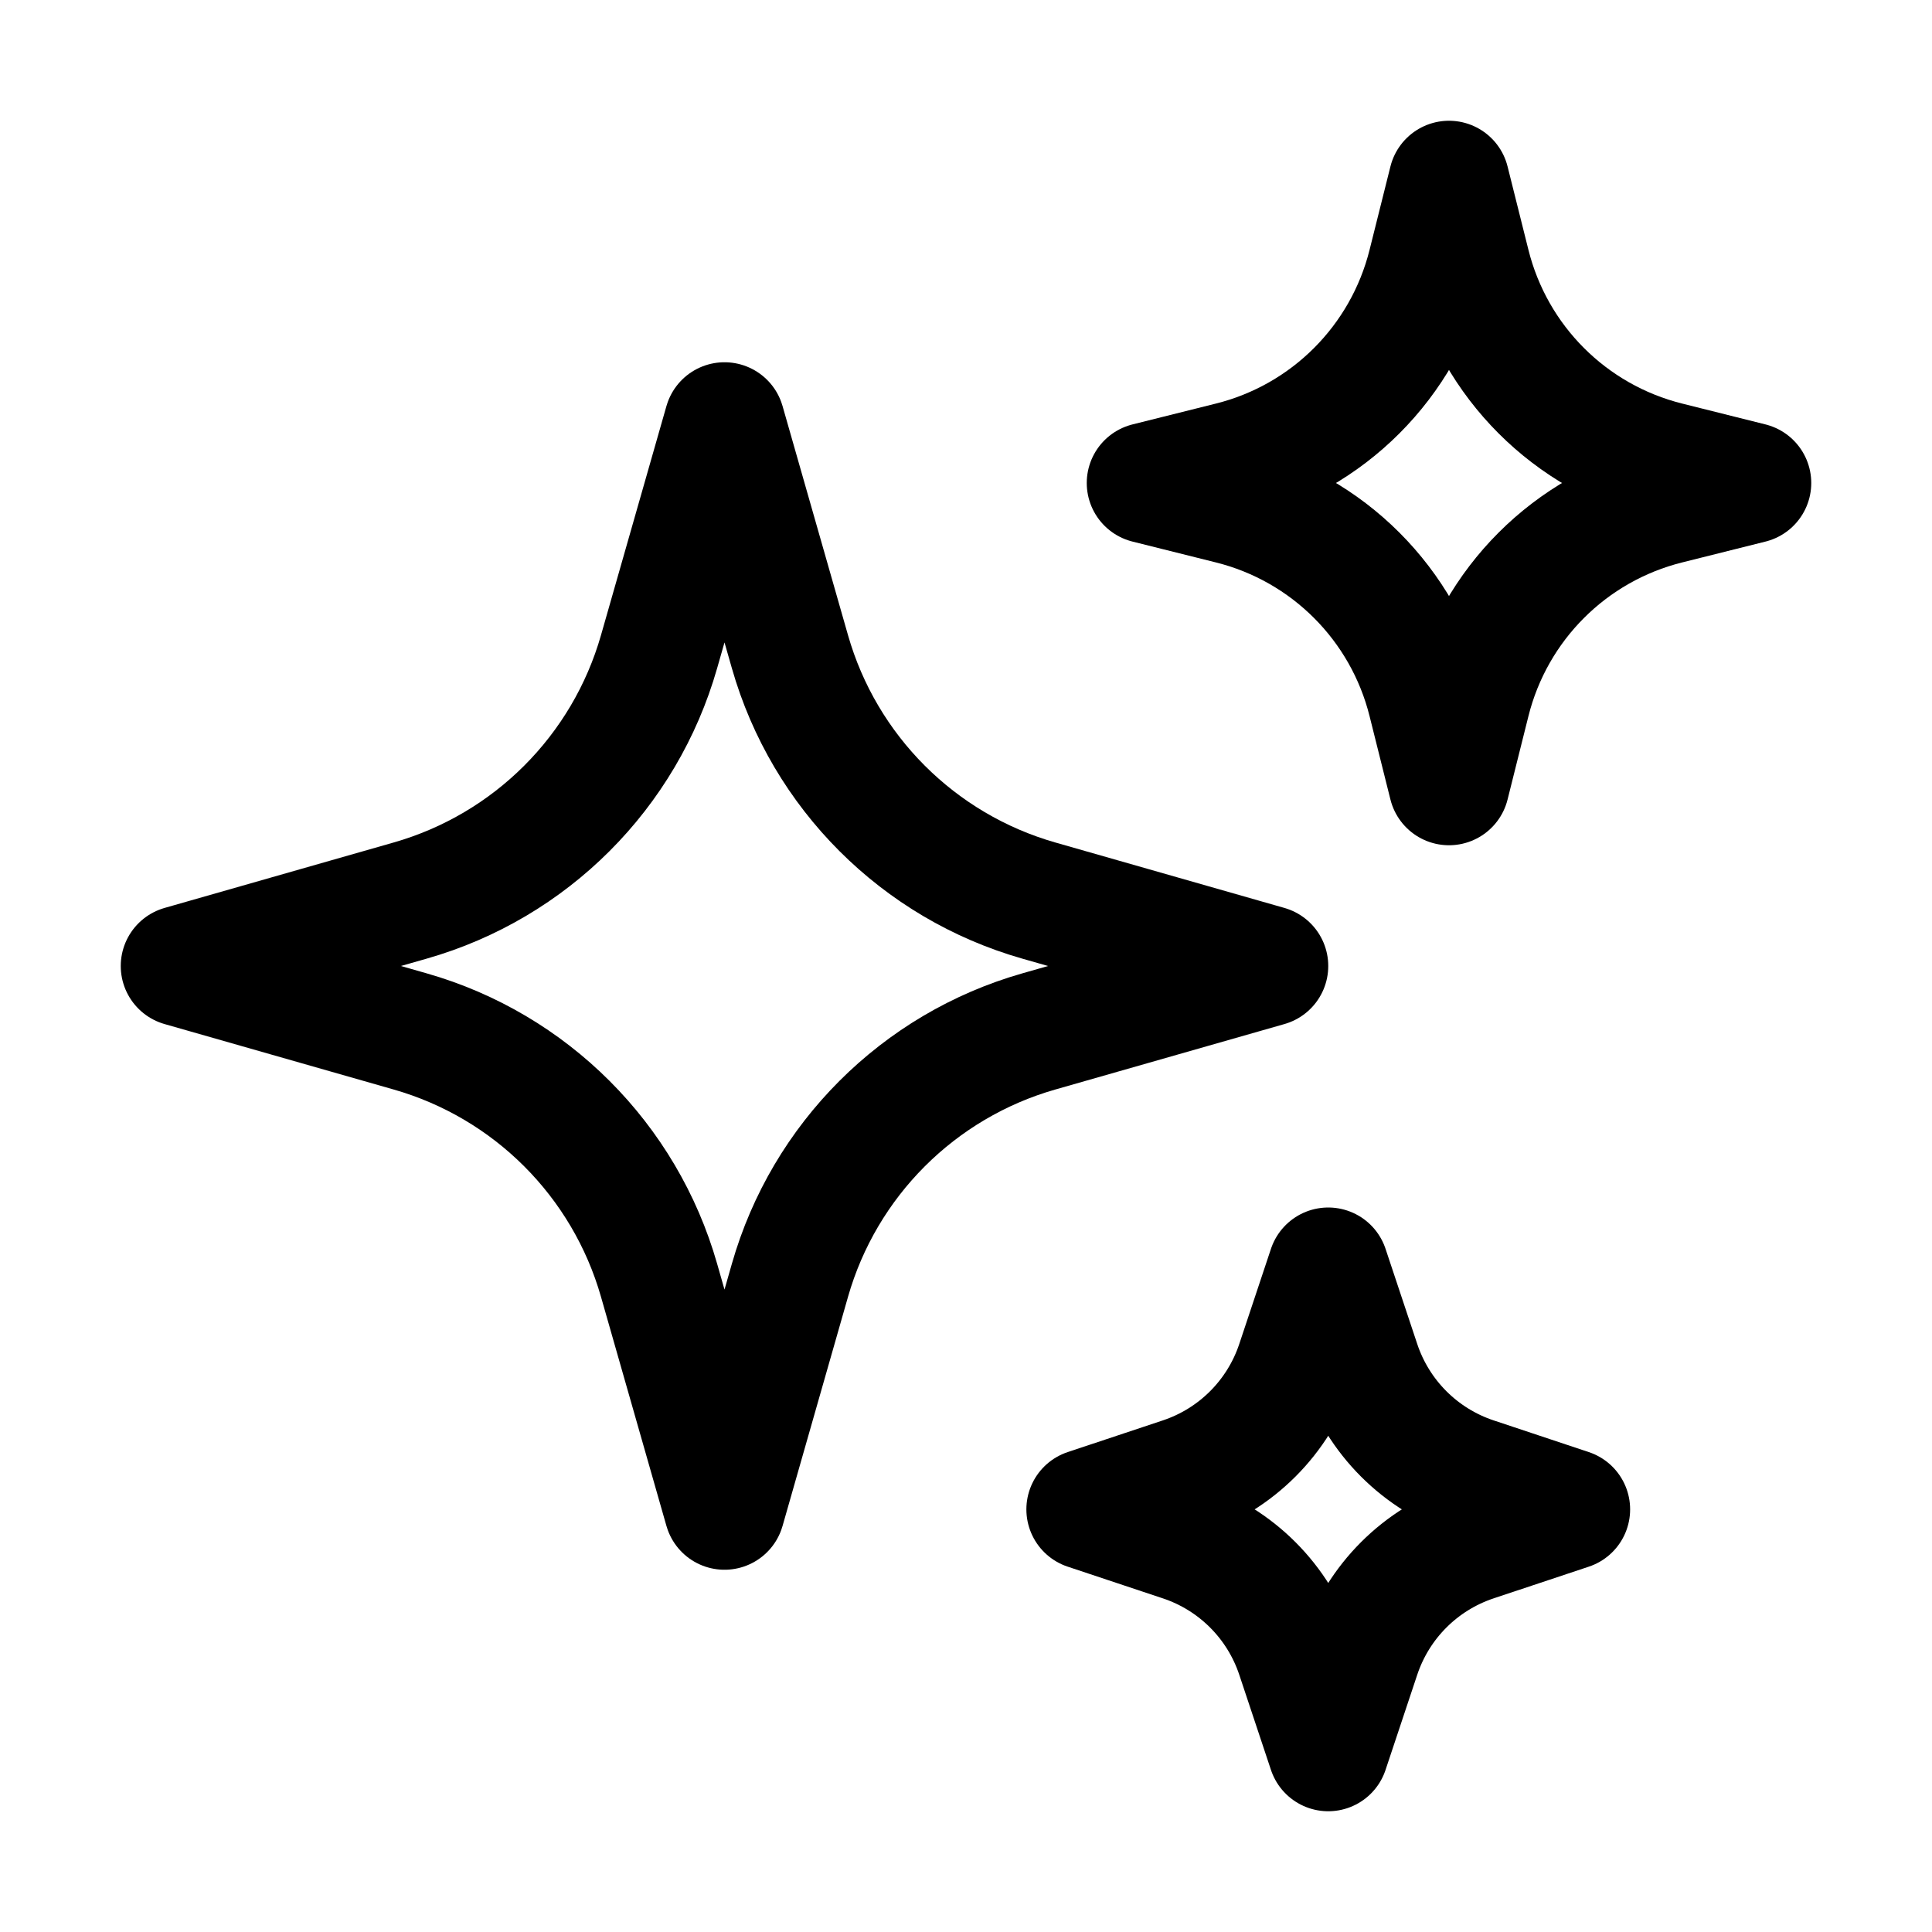
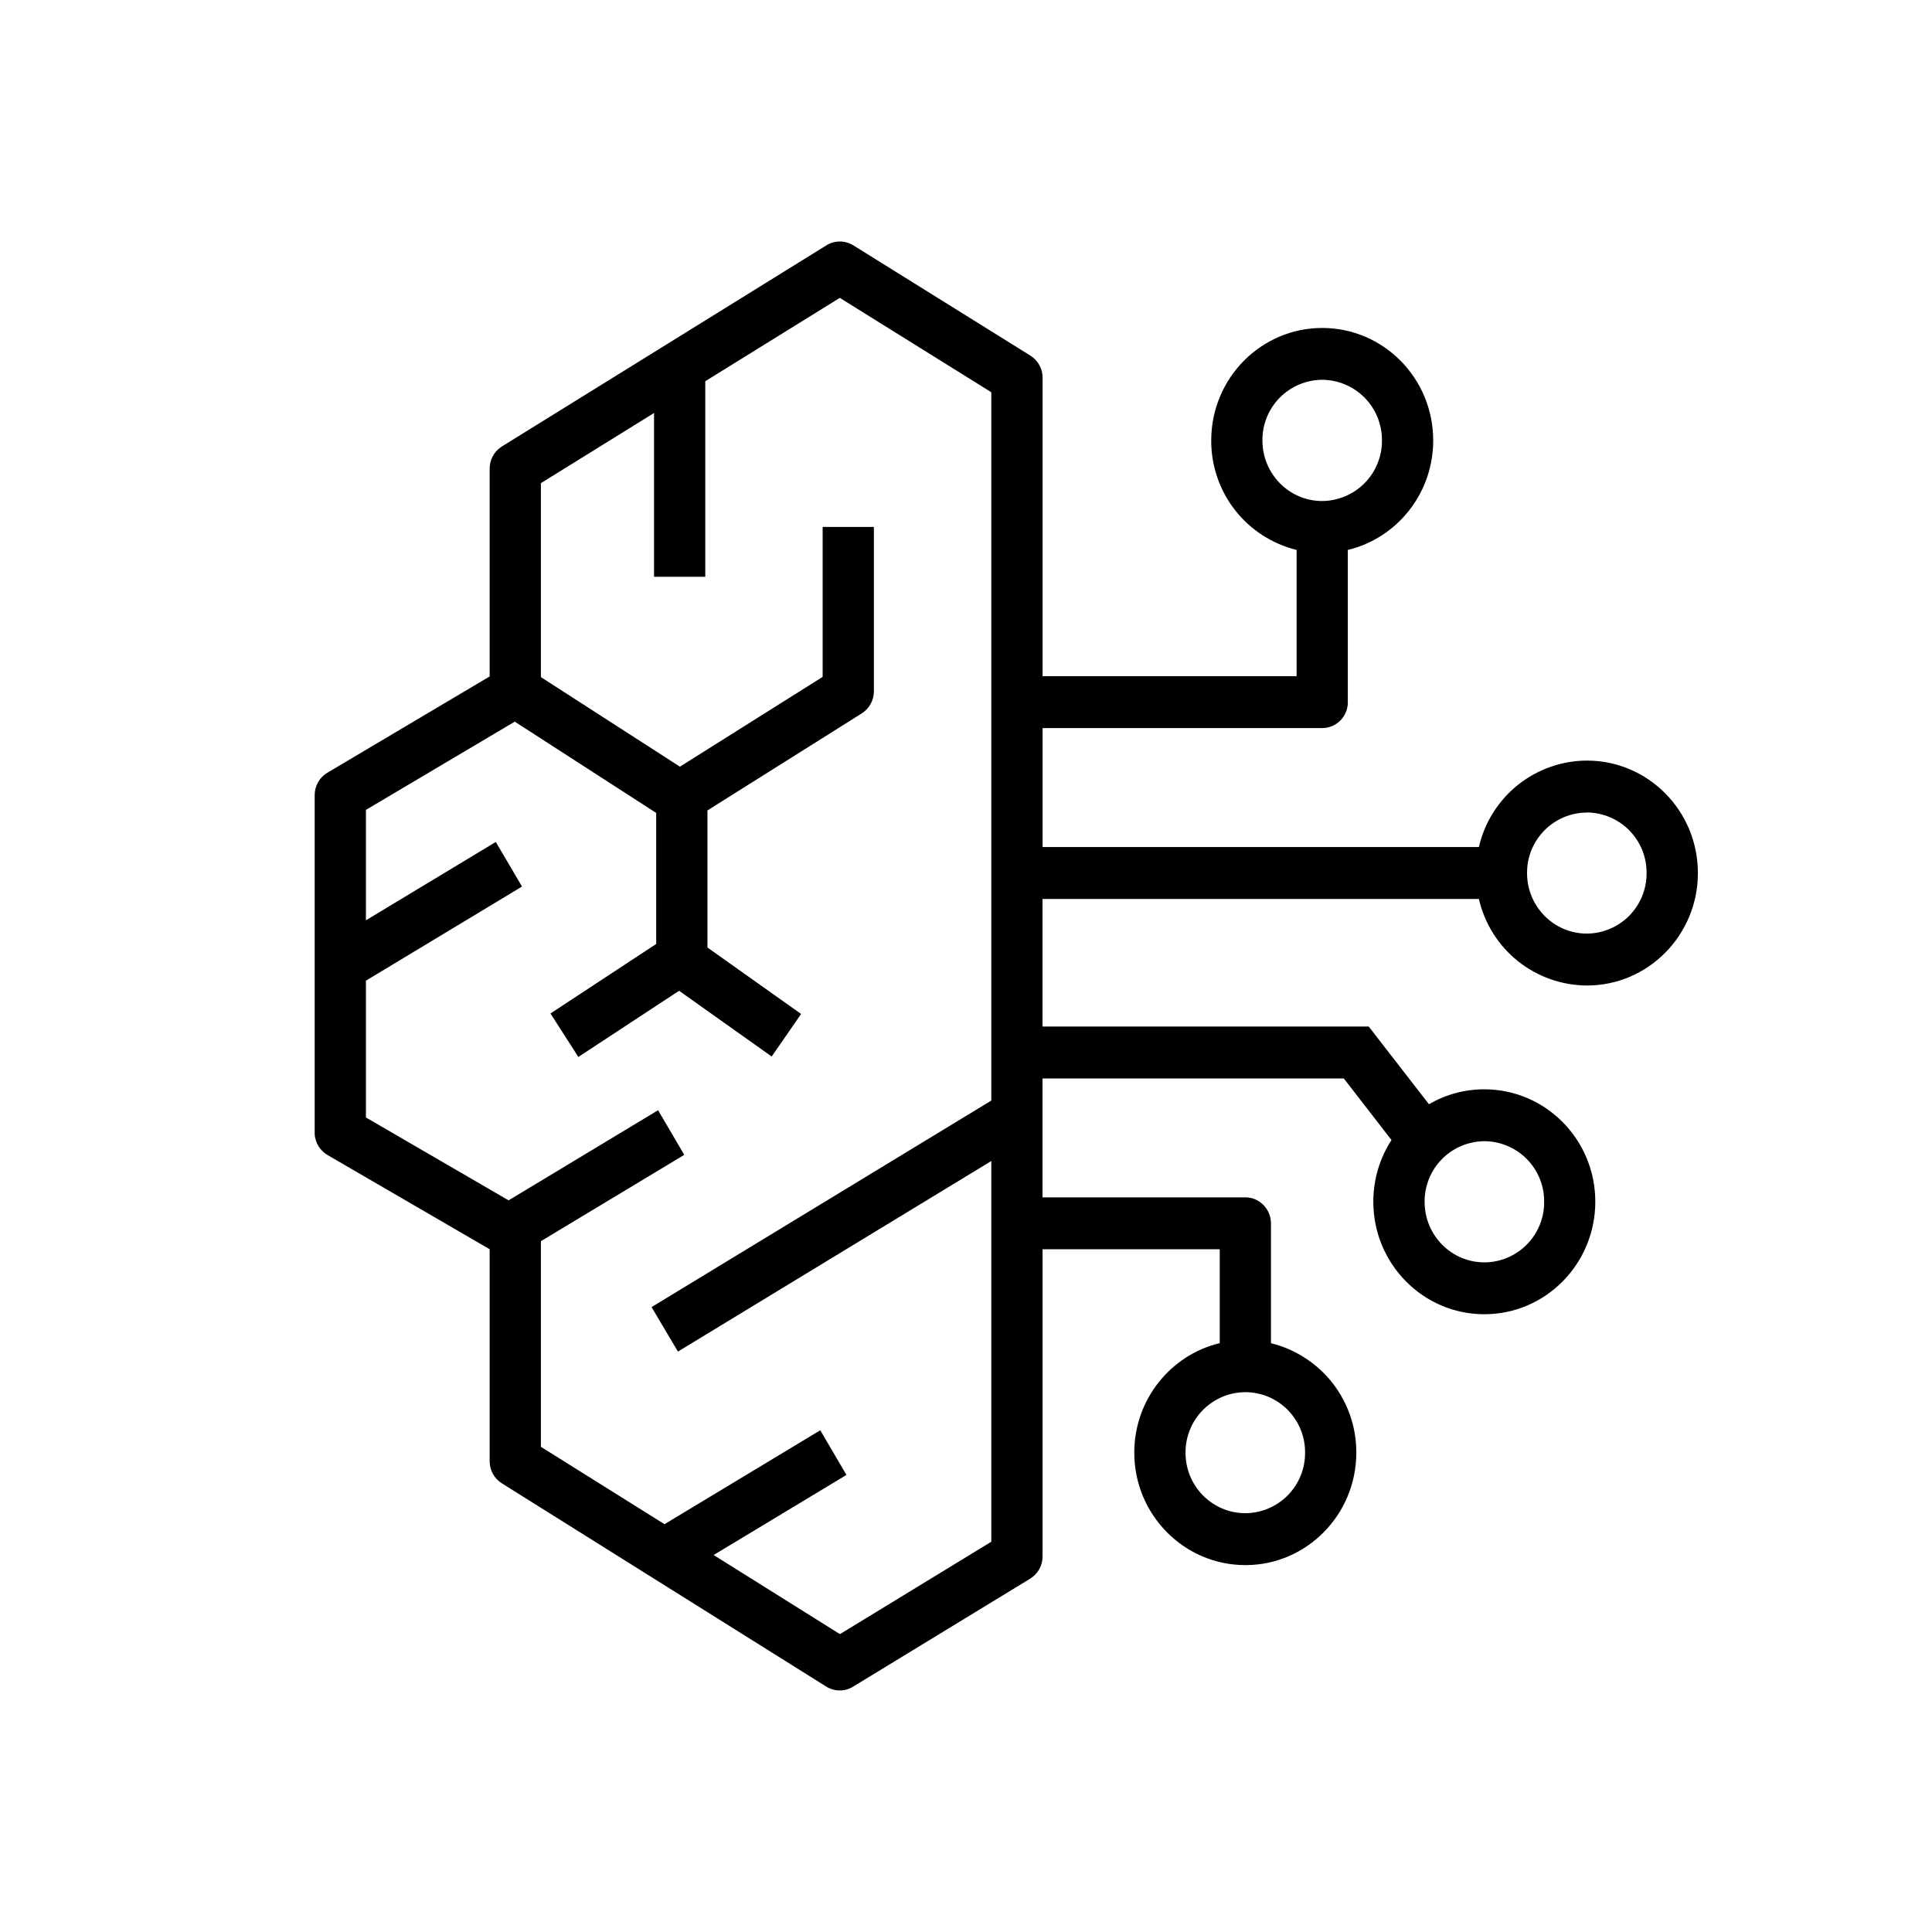
- <svg xmlns="http://www.w3.org/2000/svg" viewBox="0 0 24 24" fill="none">
-   <path shape-rendering="geometricPrecision" d="M9.813 15.904L9 18.75L8.187 15.904C7.76 14.409 6.591 13.24 5.096 12.813L2.25 12L5.096 11.187C6.591 10.76 7.76 9.591 8.187 8.096L9 5.25L9.813 8.096C10.24 9.591 11.409 10.76 12.904 11.187L15.75 12L12.904 12.813C11.409 13.24 10.24 14.409 9.813 15.904Z" stroke="currentColor" stroke-width="1.5" stroke-linecap="round" stroke-linejoin="round" />
-   <path d="M18.259 8.715L18 9.75L17.741 8.715C17.439 7.505 16.495 6.561 15.286 6.259L14.25 6L15.286 5.741C16.495 5.439 17.439 4.495 17.741 3.285L18 2.25L18.259 3.285C18.561 4.495 19.505 5.439 20.715 5.741L21.75 6L20.715 6.259C19.505 6.561 18.561 7.505 18.259 8.715Z" stroke="currentColor" stroke-width="1.5" stroke-linecap="round" stroke-linejoin="round" />
-   <path d="M16.894 20.567L16.5 21.75L16.106 20.567C15.882 19.895 15.355 19.368 14.683 19.144L13.5 18.75L14.683 18.356C15.355 18.132 15.882 17.605 16.106 16.933L16.5 15.75L16.894 16.933C17.118 17.605 17.645 18.132 18.317 18.356L19.5 18.75L18.317 19.144C17.645 19.368 17.118 19.895 16.894 20.567Z" stroke="currentColor" stroke-width="1.5" stroke-linecap="round" stroke-linejoin="round" />
+ <svg xmlns="http://www.w3.org/2000/svg" width="24" height="24" viewBox="0 0 40 40">
+   <path d="M21.584 24.79H25.784C26.075 24.79 26.314 25.032 26.314 25.328V27.81C26.82 27.934 27.269 28.226 27.59 28.636C27.91 29.047 28.083 29.554 28.081 30.075C28.081 31.36 27.052 32.404 25.784 32.404C24.514 32.404 23.484 31.36 23.484 30.075C23.484 28.974 24.24 28.051 25.253 27.808V25.865H21.585V32.224C21.585 32.316 21.562 32.407 21.517 32.488C21.472 32.568 21.407 32.636 21.328 32.685L17.66 34.922C17.577 34.973 17.481 35 17.384 34.999C17.286 34.999 17.191 34.971 17.108 34.92L10.391 30.711C10.313 30.663 10.249 30.595 10.205 30.515C10.161 30.435 10.138 30.345 10.138 30.253V25.864L6.782 23.914C6.706 23.869 6.642 23.807 6.595 23.732C6.549 23.657 6.521 23.572 6.515 23.484V23.447V16.463C6.515 16.272 6.615 16.094 6.777 15.999L10.138 14.005V9.702C10.138 9.526 10.223 9.362 10.363 9.263L10.392 9.243L17.111 5.079C17.194 5.027 17.29 5 17.388 5C17.486 5 17.582 5.027 17.666 5.079L21.334 7.363C21.412 7.412 21.475 7.479 21.519 7.559C21.564 7.64 21.587 7.73 21.586 7.821V14H26.845V11.386C26.338 11.261 25.889 10.97 25.568 10.559C25.248 10.148 25.075 9.641 25.077 9.119C25.077 7.833 26.107 6.79 27.375 6.79C28.645 6.79 29.673 7.833 29.673 9.119C29.673 10.22 28.919 11.143 27.905 11.386V14.537C27.906 14.607 27.893 14.677 27.866 14.742C27.84 14.807 27.801 14.866 27.752 14.916C27.702 14.966 27.644 15.005 27.579 15.033C27.514 15.06 27.445 15.074 27.375 15.074H21.586V17.537H30.619C30.735 17.03 31.019 16.577 31.425 16.252C31.831 15.927 32.335 15.749 32.855 15.747C34.124 15.747 35.153 16.788 35.153 18.075C35.153 19.36 34.125 20.404 32.855 20.404C32.335 20.401 31.831 20.223 31.425 19.898C31.019 19.572 30.735 19.119 30.619 18.612H21.584V21.253H28.338L29.585 22.862C29.933 22.659 30.328 22.552 30.731 22.553C32 22.553 33.029 23.595 33.029 24.88C33.029 26.166 32 27.21 30.731 27.21C29.463 27.21 28.433 26.166 28.433 24.88C28.433 24.409 28.572 23.97 28.809 23.603L27.822 22.328H21.584V24.79ZM17.387 6.167L14.602 7.893V11.941H13.541V8.551L11.199 10.003V14.019L14.077 15.873L17.032 14.014V10.91H18.093V14.313C18.093 14.499 17.997 14.672 17.842 14.77L14.647 16.779V19.617L16.586 20.993L15.977 21.874L14.06 20.513L11.974 21.883L11.397 20.983L13.586 19.544V16.831L10.658 14.941L7.576 16.768V19.054L10.265 17.432L10.808 18.355L7.576 20.304V23.136L10.53 24.852L13.625 22.986L14.167 23.91L11.199 25.697V29.955L13.758 31.557L16.983 29.612L17.525 30.537L14.775 32.195L17.39 33.833L20.524 31.92V24.038L14.036 27.983L13.49 27.062L20.524 22.786V8.121L17.387 6.167ZM25.784 28.823C25.62 28.824 25.458 28.857 25.307 28.92C25.156 28.984 25.019 29.077 24.904 29.193C24.789 29.31 24.698 29.448 24.637 29.599C24.575 29.751 24.544 29.914 24.545 30.077C24.545 30.769 25.099 31.329 25.784 31.329C25.947 31.328 26.109 31.295 26.259 31.231C26.41 31.168 26.547 31.075 26.662 30.959C26.776 30.842 26.867 30.704 26.929 30.553C26.99 30.402 27.021 30.239 27.02 30.076C27.022 29.912 26.991 29.75 26.929 29.599C26.868 29.447 26.777 29.309 26.662 29.192C26.547 29.076 26.41 28.983 26.26 28.919C26.109 28.856 25.947 28.824 25.784 28.823ZM30.734 23.627C30.57 23.628 30.408 23.661 30.257 23.725C30.106 23.788 29.969 23.881 29.854 23.998C29.739 24.114 29.648 24.252 29.587 24.404C29.525 24.556 29.494 24.718 29.495 24.882C29.495 25.575 30.049 26.136 30.732 26.136C30.896 26.136 31.058 26.102 31.209 26.039C31.36 25.975 31.497 25.883 31.612 25.766C31.727 25.649 31.817 25.511 31.879 25.36C31.941 25.208 31.972 25.046 31.97 24.882C31.972 24.718 31.941 24.556 31.879 24.404C31.817 24.252 31.727 24.114 31.612 23.998C31.497 23.881 31.36 23.788 31.209 23.725C31.058 23.661 30.897 23.628 30.734 23.627ZM32.854 16.823C32.69 16.823 32.528 16.857 32.377 16.92C32.227 16.984 32.09 17.076 31.975 17.193C31.86 17.31 31.769 17.448 31.707 17.599C31.646 17.751 31.615 17.913 31.616 18.077C31.616 18.769 32.171 19.329 32.854 19.329C33.018 19.328 33.179 19.295 33.33 19.231C33.481 19.168 33.617 19.075 33.732 18.959C33.847 18.842 33.938 18.704 33.999 18.553C34.061 18.401 34.092 18.239 34.091 18.076C34.092 17.912 34.061 17.75 34 17.598C33.938 17.447 33.847 17.309 33.733 17.192C33.618 17.076 33.481 16.983 33.33 16.919C33.179 16.856 33.018 16.822 32.854 16.821V16.823ZM27.374 7.863C27.21 7.864 27.048 7.898 26.897 7.961C26.747 8.025 26.61 8.118 26.495 8.234C26.38 8.351 26.29 8.489 26.228 8.64C26.166 8.792 26.136 8.954 26.137 9.118C26.137 9.811 26.69 10.373 27.374 10.373C27.537 10.372 27.699 10.338 27.85 10.275C28.001 10.211 28.138 10.119 28.253 10.002C28.368 9.886 28.459 9.748 28.52 9.596C28.582 9.444 28.613 9.282 28.612 9.118C28.613 8.954 28.582 8.792 28.52 8.64C28.459 8.488 28.368 8.35 28.253 8.234C28.138 8.117 28.001 8.025 27.85 7.961C27.699 7.897 27.537 7.864 27.374 7.863Z" fill="currentColor" />
</svg>
